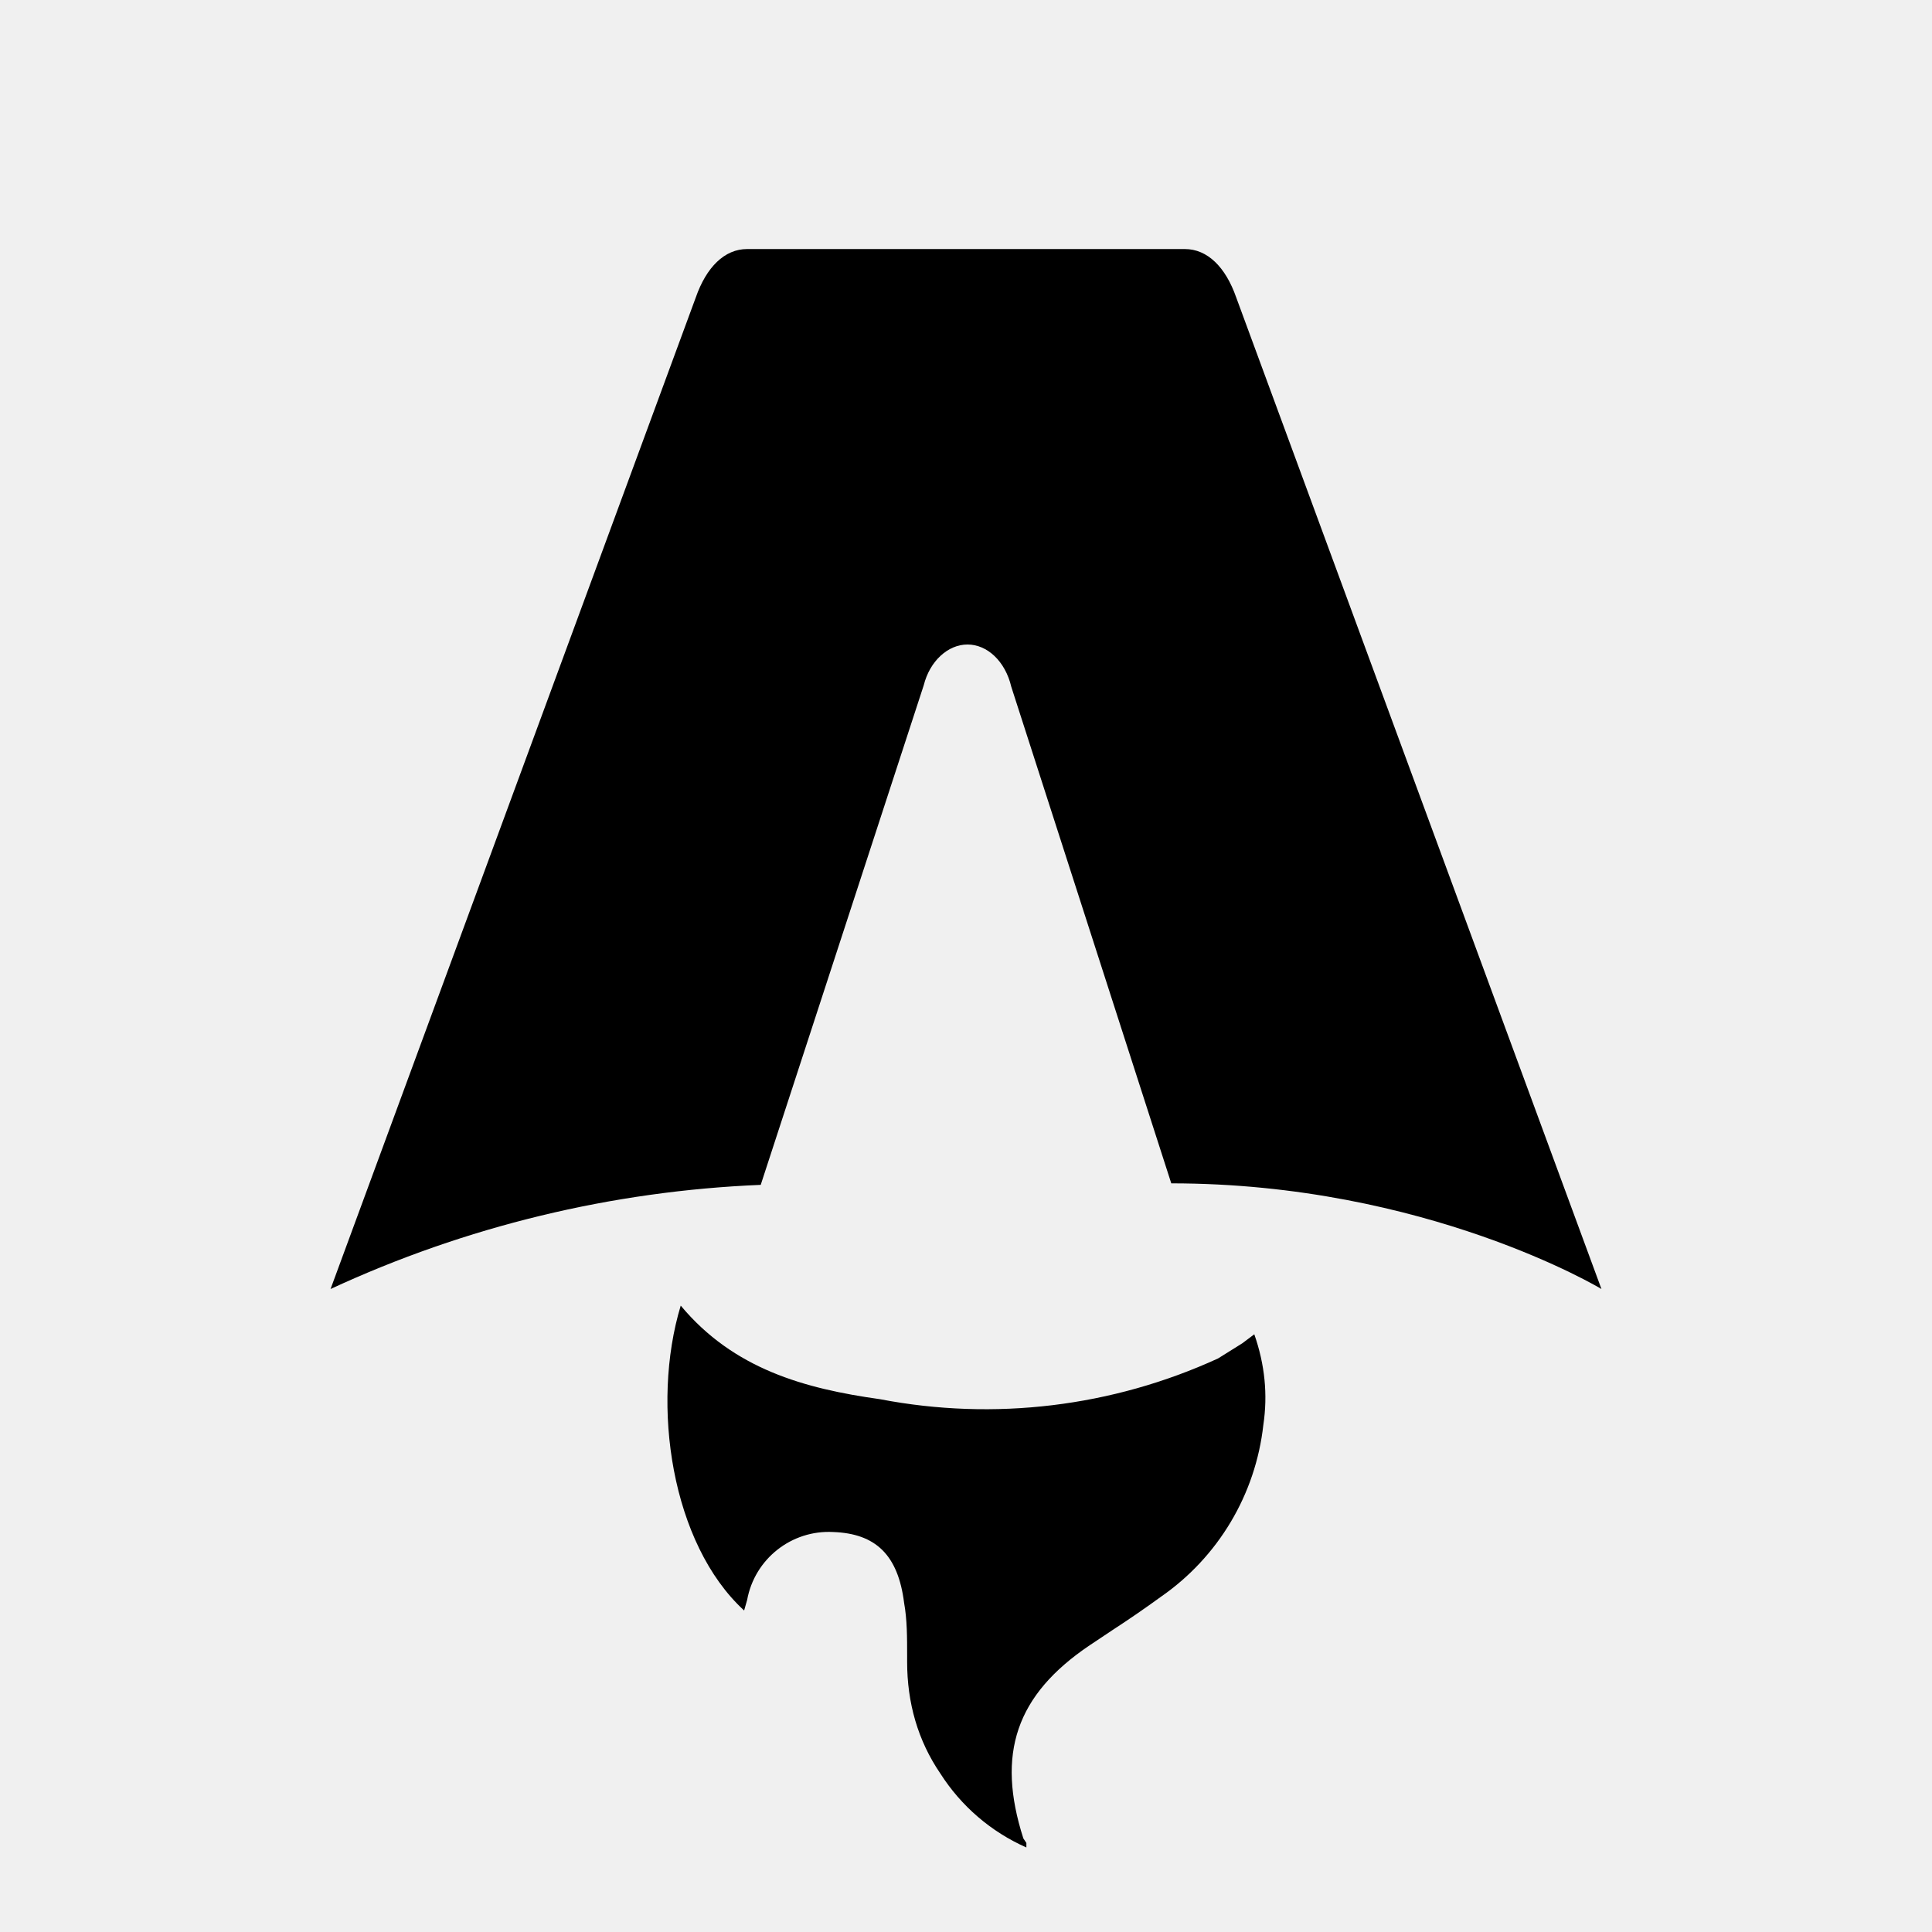
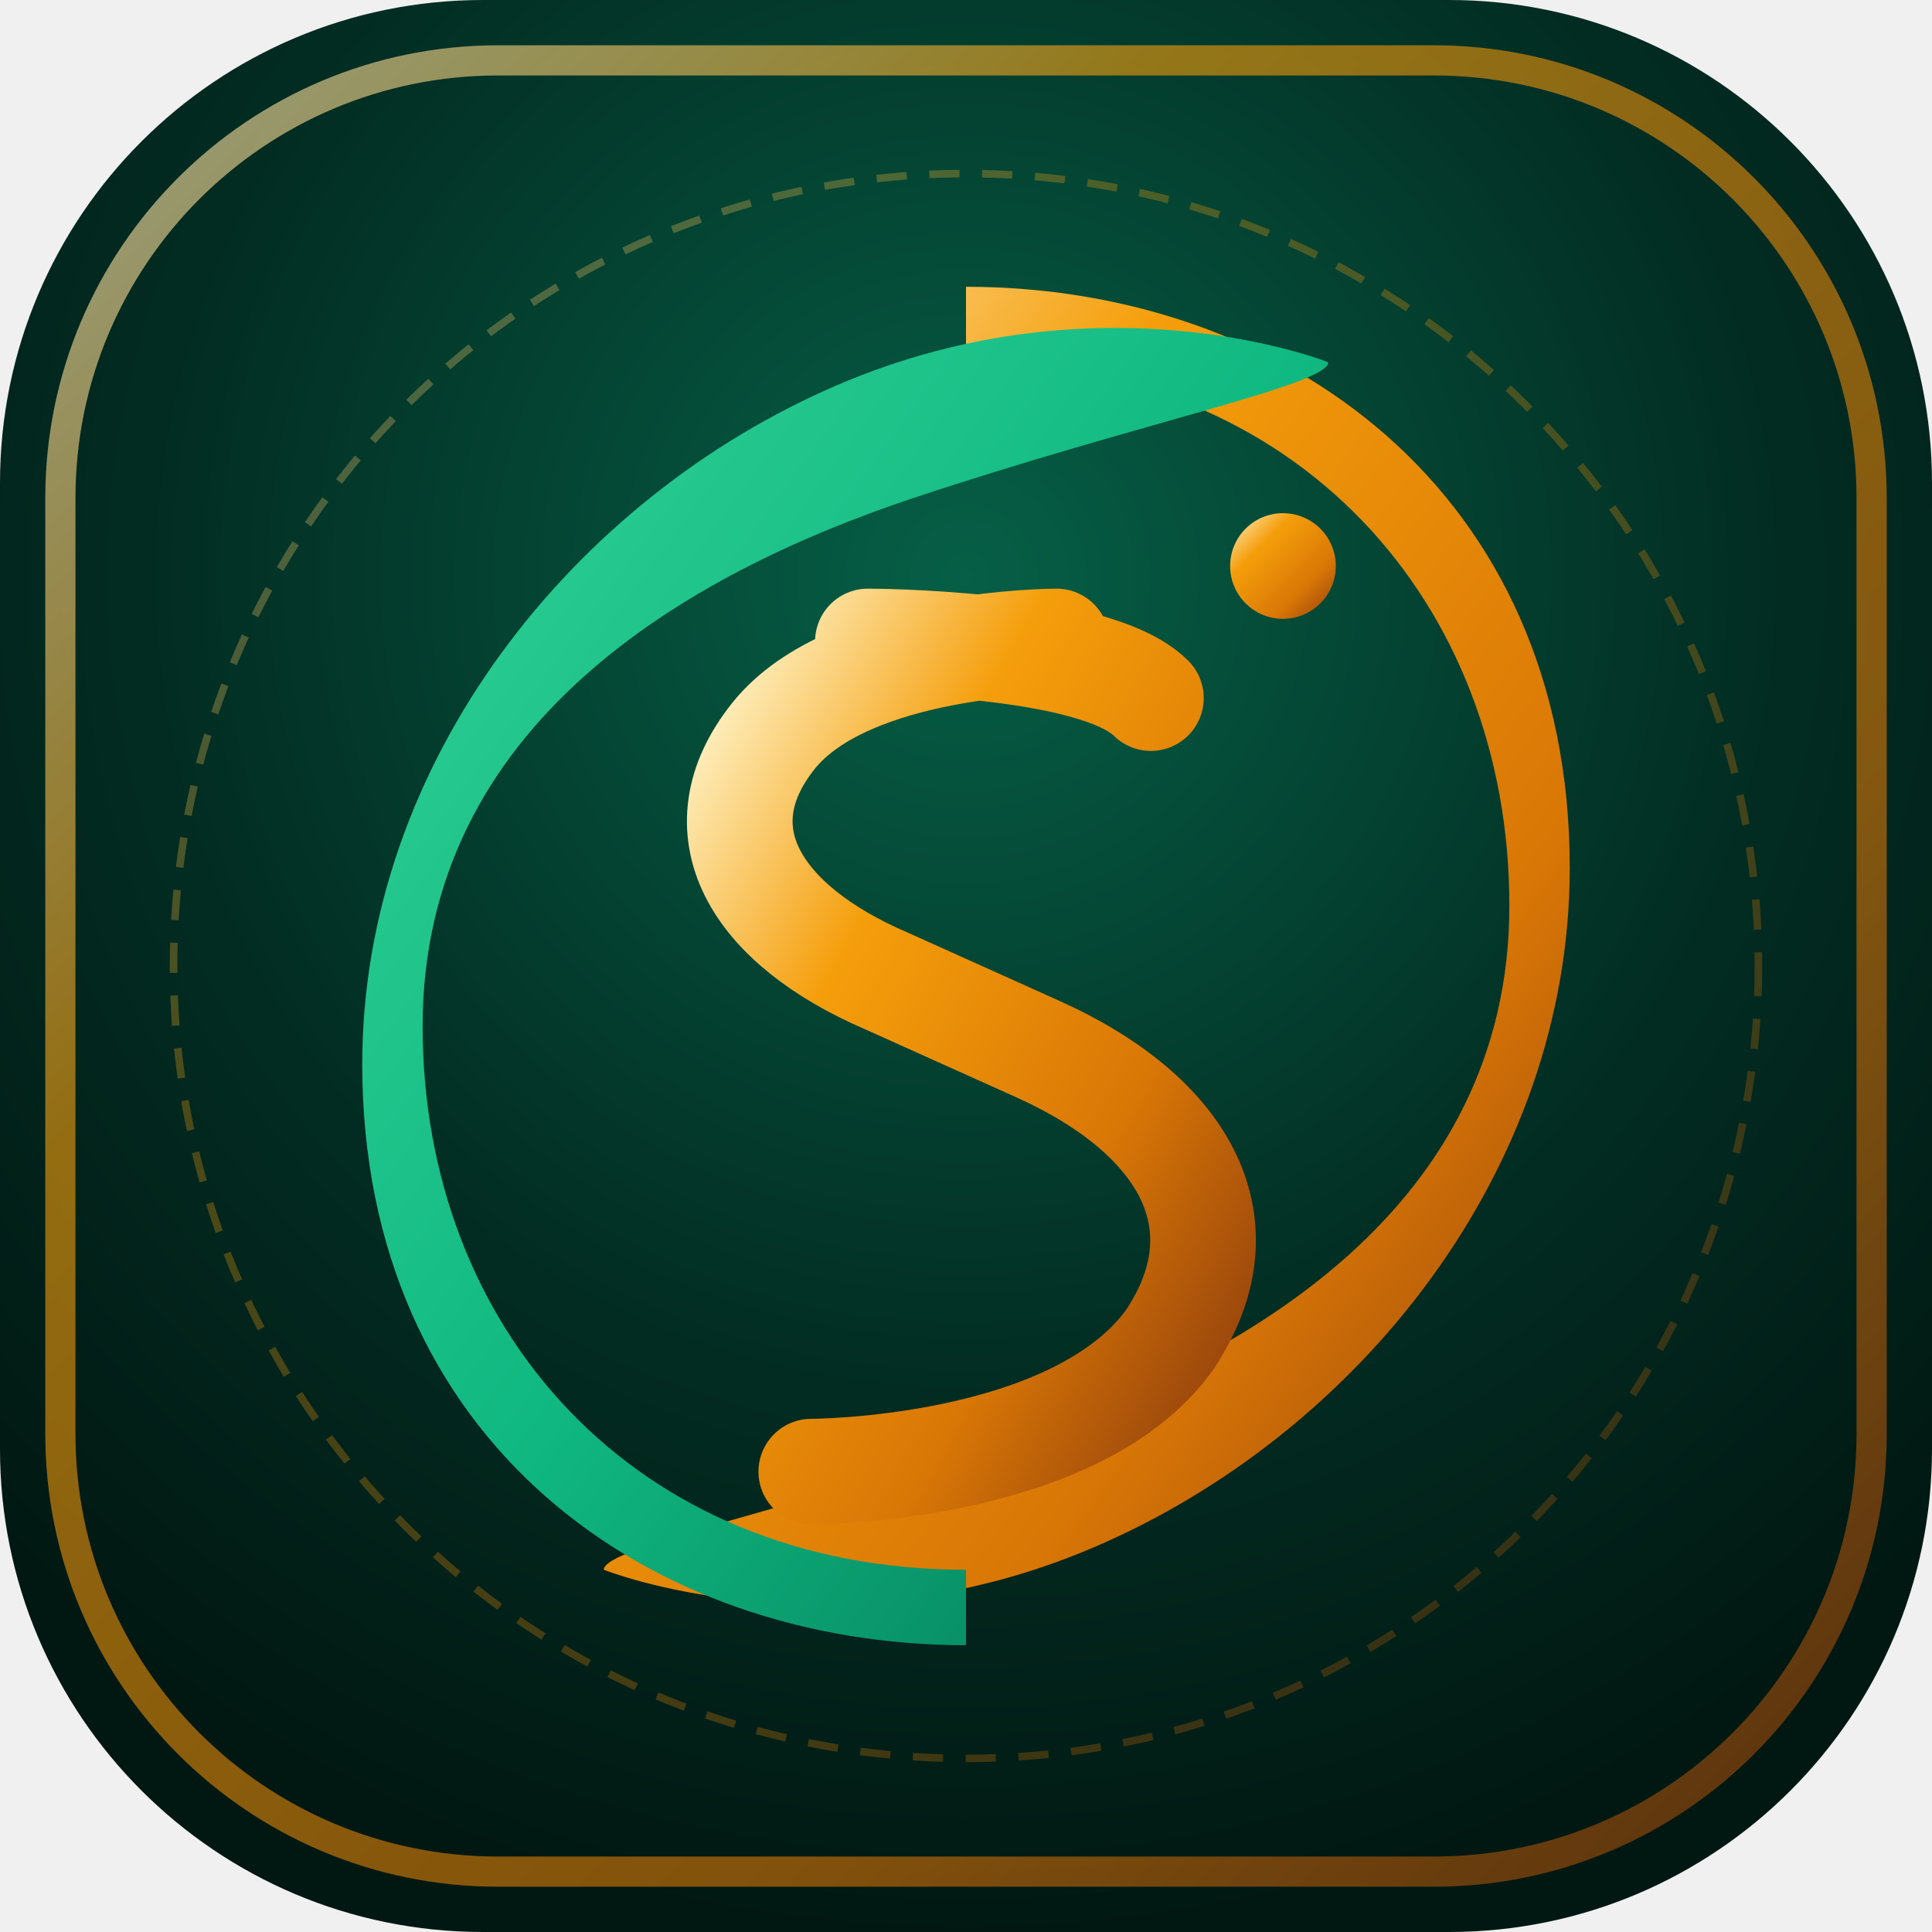
- <svg xmlns="http://www.w3.org/2000/svg" fill="none" viewBox="0 0 128 128">
-   <path d="M50.4 78.5a75.1 75.1 0 0 0-28.5 6.9l24.2-65.7c.7-2 1.9-3.2 3.4-3.2h29c1.5 0 2.7 1.2 3.4 3.2l24.2 65.7s-11.6-7-28.5-7L67 45.5c-.4-1.7-1.6-2.8-2.9-2.8-1.3 0-2.5 1.1-2.9 2.7L50.4 78.5Zm-1.1 28.2Zm-4.2-20.2c-2 6.6-.6 15.8 4.2 20.2a17.5 17.5 0 0 1 .2-.7 5.5 5.5 0 0 1 5.7-4.5c2.8.1 4.3 1.5 4.7 4.7.2 1.1.2 2.3.2 3.5v.4c0 2.7.7 5.2 2.2 7.4a13 13 0 0 0 5.7 4.9v-.3l-.2-.3c-1.8-5.6-.5-9.5 4.4-12.8l1.5-1a73 73 0 0 0 3.2-2.2 16 16 0 0 0 6.8-11.4c.3-2 .1-4-.6-6l-.8.6-1.6 1a37 37 0 0 1-22.4 2.7c-5-.7-9.7-2-13.2-6.2Z" />
-   <style>
-         path { fill: #000; }
-         @media (prefers-color-scheme: dark) {
-             path { fill: #FFF; }
-         }
-     </style>
+ <svg xmlns="http://www.w3.org/2000/svg" viewBox="0 0 512 512" fill="none">
+   <defs>
+     <radialGradient id="emeraldBg" cx="50%" cy="30%" r="70%">
+       <stop offset="0%" stop-color="#065f46" />
+       <stop offset="60%" stop-color="#022c22" />
+       <stop offset="100%" stop-color="#011812" />
+     </radialGradient>
+     <linearGradient id="royalGold" x1="0%" y1="0%" x2="100%" y2="100%">
+       <stop offset="0%" stop-color="#FEF3C7" />
+       <stop offset="30%" stop-color="#F59E0B" />
+       <stop offset="70%" stop-color="#D97706" />
+       <stop offset="100%" stop-color="#92400E" />
+     </linearGradient>
+     <linearGradient id="emeraldLeaf" x1="0%" y1="0%" x2="100%" y2="100%">
+       <stop offset="0%" stop-color="#34D399" />
+       <stop offset="50%" stop-color="#10B981" />
+       <stop offset="100%" stop-color="#047857" />
+     </linearGradient>
+   </defs>
+   <rect width="512" height="512" rx="128" fill="url(#emeraldBg)" />
+   <rect x="16" y="16" width="480" height="480" rx="116" stroke="url(#royalGold)" stroke-width="8" stroke-opacity="0.6" />
+   <circle cx="256" cy="256" r="210" stroke="url(#royalGold)" stroke-width="2" stroke-dasharray="8 6" stroke-opacity="0.3" />
+   <g transform="translate(0,0)">
+     <path d="M256 96 C344 96, 400 160, 400 240 C400 320, 330 360, 270 380 C210 400, 160 410, 160 416 C160 416, 220 440, 290 410 C360 380, 416 310, 416 230 C416 130, 340 76, 256 76 Z" fill="url(#royalGold)" />
+     <path d="M256 416 C168 416, 112 352, 112 272 C112 192, 182 152, 242 132 C302 112, 352 102, 352 96 C352 96, 292 72, 222 102 C152 132, 96 202, 96 282 C96 382, 172 436, 256 436 Z" fill="url(#emeraldLeaf)" />
+     <path d="M280 170 C280 170, 225 170, 205 195 C185 220, 200 245, 235 260 L275 278 C315 296, 330 325, 310 355 C285 390, 215 390, 215 390 M230 170 C230 170, 290 170, 305 185" stroke="url(#royalGold)" stroke-width="28" stroke-linecap="round" stroke-linejoin="round" />
+     <circle cx="340" cy="150" r="14" fill="url(#royalGold)" />
+   </g>
</svg>
